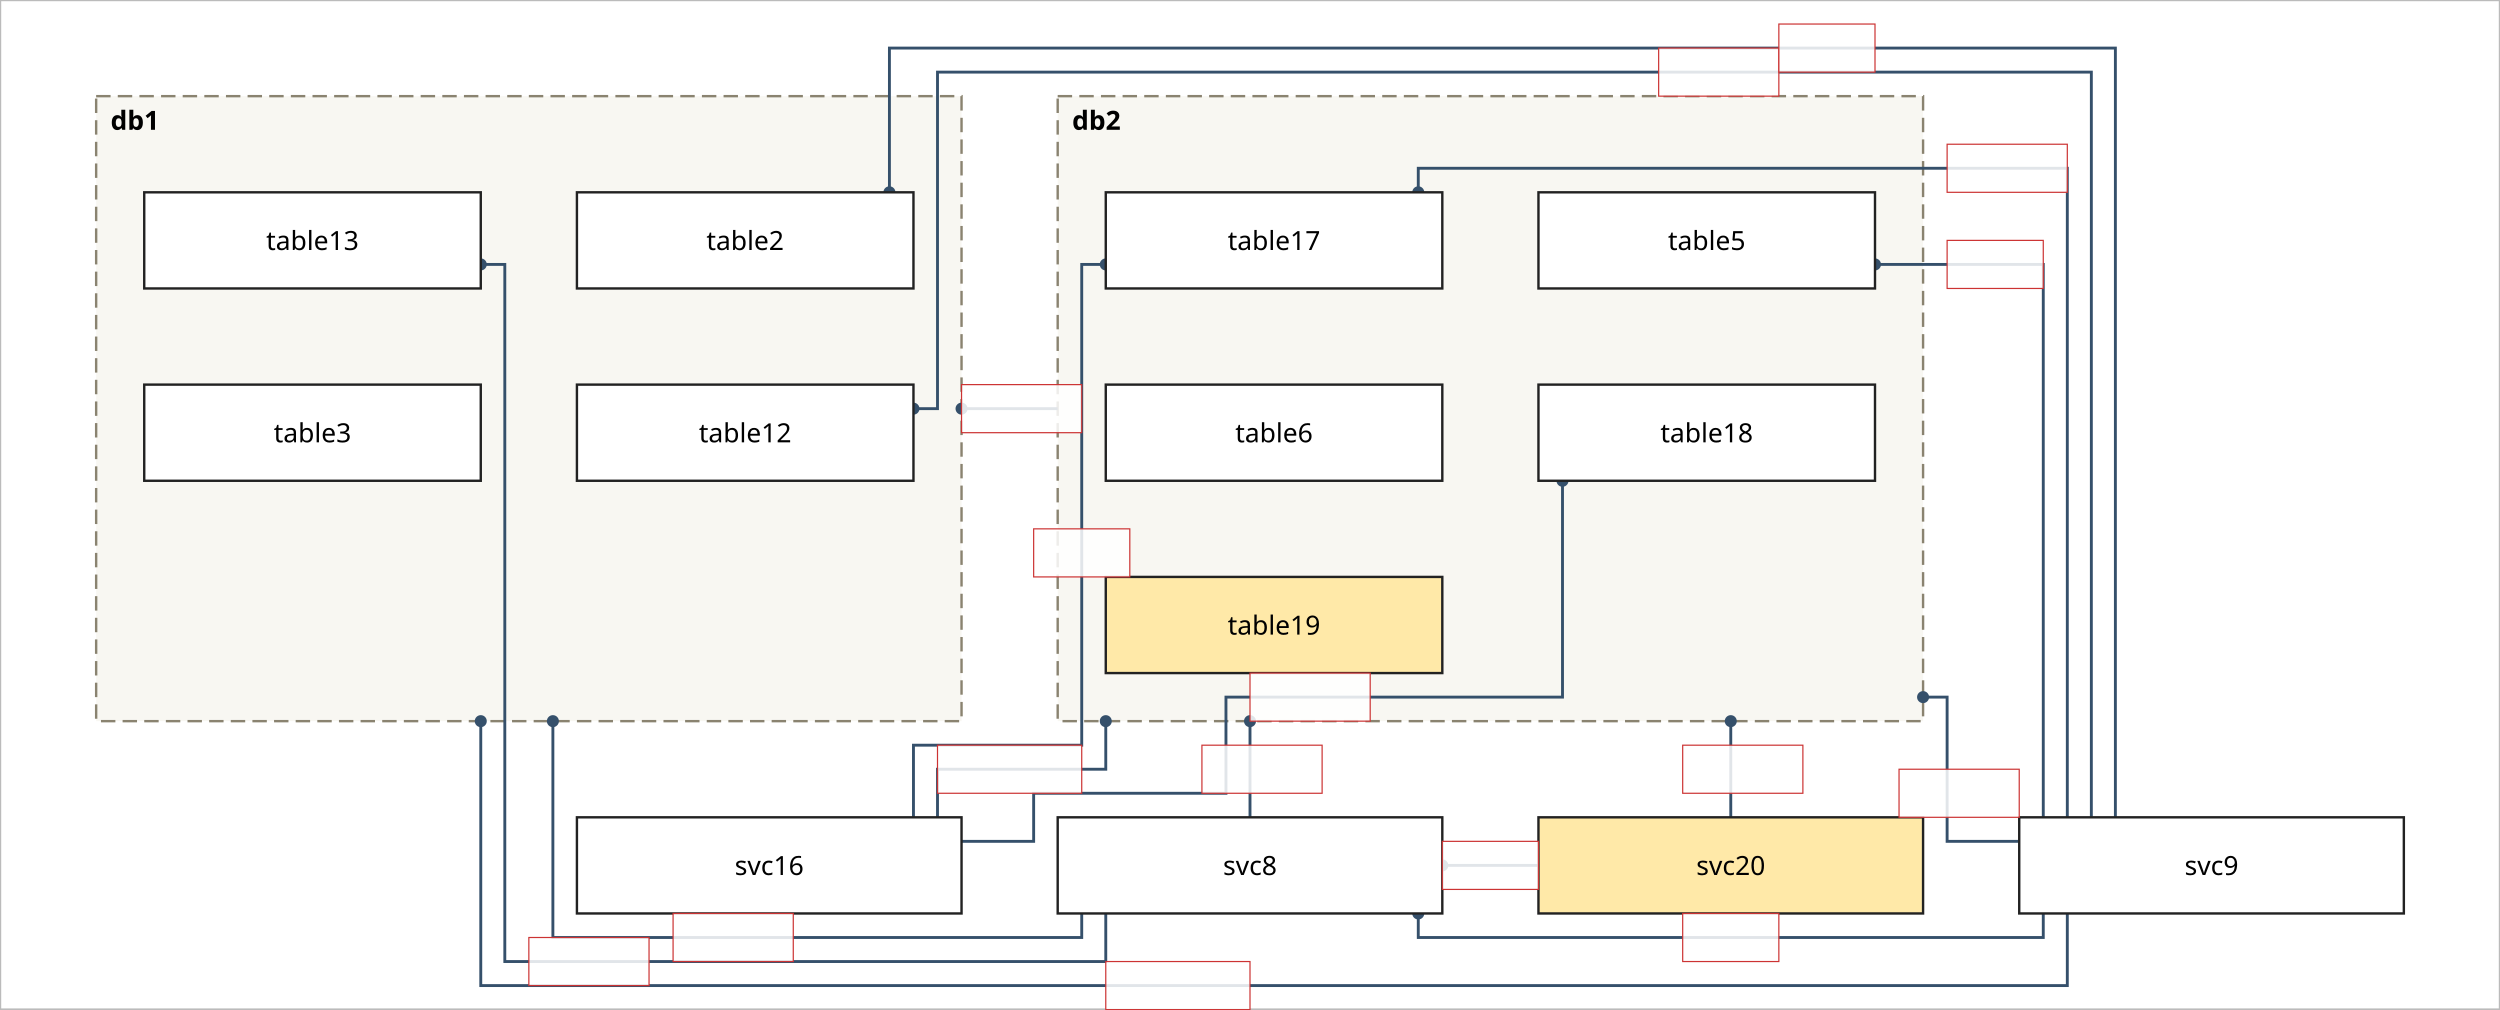
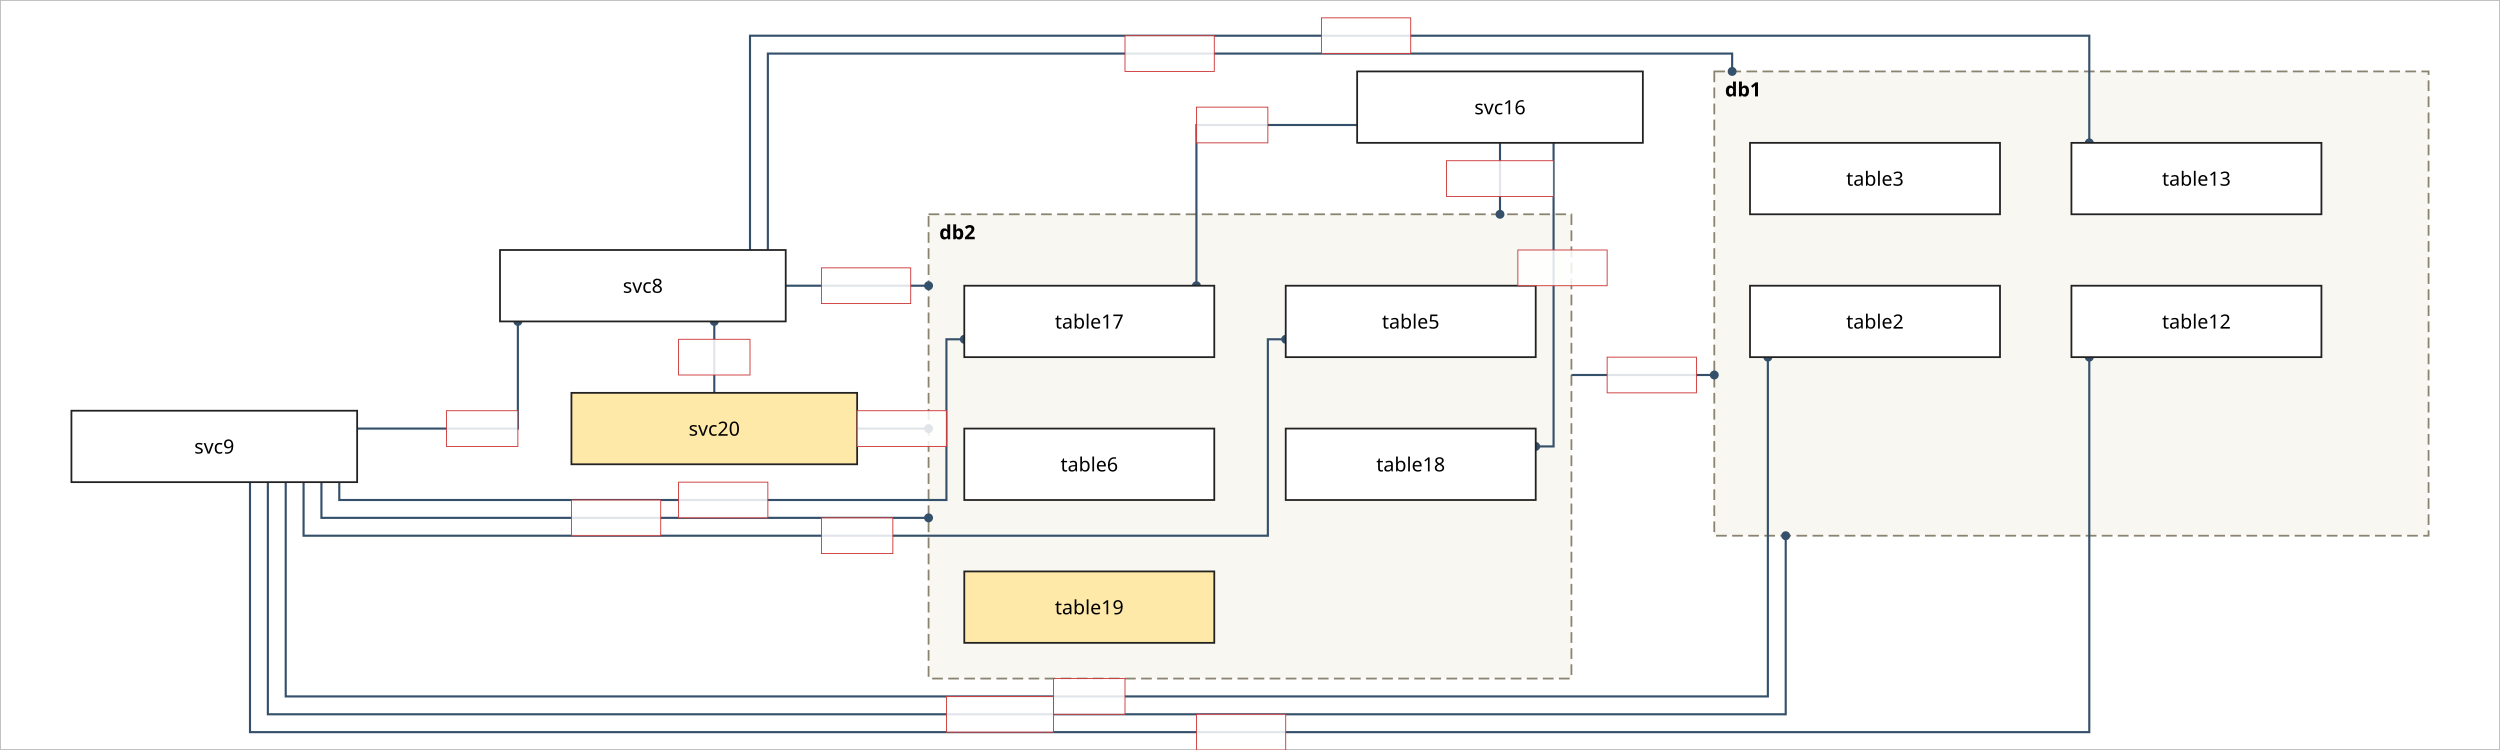
- <svg xmlns="http://www.w3.org/2000/svg" width="1040" height="420" viewBox="0 0 1040 420" font-family="sans-serif" font-size="11">
+ <svg xmlns="http://www.w3.org/2000/svg" width="1400" height="420" viewBox="0 0 1400 420" font-family="sans-serif" font-size="11">
  <rect width="100%" height="100%" fill="#fff" stroke="#bbb" />
-   <rect x="40" y="40" width="360" height="260" fill="#f3f1ea" fill-opacity="0.6" stroke="#8a8370" stroke-dasharray="6 3" />
-   <text x="46" y="54" font-weight="bold">db1</text>
-   <rect x="440" y="40" width="360" height="260" fill="#f3f1ea" fill-opacity="0.6" stroke="#8a8370" stroke-dasharray="6 3" />
-   <text x="446" y="54" font-weight="bold">db2</text>
-   <polyline points="440,170 400,170" fill="none" stroke="#35506b" stroke-width="1.2" />
-   <circle cx="400" cy="170" r="2.5" fill="#35506b" />
-   <polyline points="390,340 390,320 460,320 460,300" fill="none" stroke="#35506b" stroke-width="1.2" />
-   <circle cx="460" cy="300" r="2.5" fill="#35506b" />
-   <polyline points="380,340 380,310 450,310 450,110 460,110" fill="none" stroke="#35506b" stroke-width="1.2" />
-   <circle cx="460" cy="110" r="2.5" fill="#35506b" />
-   <polyline points="400,350 430,350 430,330 510,330 510,290 650,290 650,200" fill="none" stroke="#35506b" stroke-width="1.2" />
-   <circle cx="650" cy="200" r="2.5" fill="#35506b" />
-   <polyline points="720,340 720,300" fill="none" stroke="#35506b" stroke-width="1.2" />
-   <circle cx="720" cy="300" r="2.5" fill="#35506b" />
-   <polyline points="640,360 600,360" fill="none" stroke="#35506b" stroke-width="1.2" />
-   <circle cx="600" cy="360" r="2.5" fill="#35506b" />
-   <polyline points="450,380 450,390 230,390 230,300" fill="none" stroke="#35506b" stroke-width="1.2" />
-   <circle cx="230" cy="300" r="2.5" fill="#35506b" />
-   <polyline points="460,380 460,400 210,400 210,110 200,110" fill="none" stroke="#35506b" stroke-width="1.2" />
-   <circle cx="200" cy="110" r="2.5" fill="#35506b" />
-   <polyline points="520,340 520,300" fill="none" stroke="#35506b" stroke-width="1.2" />
-   <circle cx="520" cy="300" r="2.5" fill="#35506b" />
-   <polyline points="860,380 860,410 200,410 200,300" fill="none" stroke="#35506b" stroke-width="1.2" />
-   <circle cx="200" cy="300" r="2.5" fill="#35506b" />
-   <polyline points="870,340 870,30 390,30 390,170 380,170" fill="none" stroke="#35506b" stroke-width="1.2" />
-   <circle cx="380" cy="170" r="2.5" fill="#35506b" />
-   <polyline points="880,340 880,20 370,20 370,80" fill="none" stroke="#35506b" stroke-width="1.2" />
-   <circle cx="370" cy="80" r="2.5" fill="#35506b" />
-   <polyline points="840,350 810,350 810,290 800,290" fill="none" stroke="#35506b" stroke-width="1.2" />
-   <circle cx="800" cy="290" r="2.5" fill="#35506b" />
-   <polyline points="860,340 860,70 590,70 590,80" fill="none" stroke="#35506b" stroke-width="1.2" />
-   <circle cx="590" cy="80" r="2.5" fill="#35506b" />
-   <polyline points="850,340 850,110 780,110" fill="none" stroke="#35506b" stroke-width="1.2" />
-   <circle cx="780" cy="110" r="2.5" fill="#35506b" />
-   <polyline points="850,380 850,390 590,390 590,380" fill="none" stroke="#35506b" stroke-width="1.2" />
-   <circle cx="590" cy="380" r="2.5" fill="#35506b" />
-   <rect x="240" y="160" width="140" height="40" fill="#fff" stroke="#222" />
-   <text x="310" y="184" text-anchor="middle">table12</text>
-   <rect x="60" y="80" width="140" height="40" fill="#fff" stroke="#222" />
-   <text x="130" y="104" text-anchor="middle">table13</text>
-   <rect x="240" y="80" width="140" height="40" fill="#fff" stroke="#222" />
-   <text x="310" y="104" text-anchor="middle">table2</text>
-   <rect x="60" y="160" width="140" height="40" fill="#fff" stroke="#222" />
-   <text x="130" y="184" text-anchor="middle">table3</text>
-   <rect x="460" y="80" width="140" height="40" fill="#fff" stroke="#222" />
-   <text x="530" y="104" text-anchor="middle">table17</text>
-   <rect x="640" y="160" width="140" height="40" fill="#fff" stroke="#222" />
-   <text x="710" y="184" text-anchor="middle">table18</text>
-   <rect x="460" y="240" width="140" height="40" fill="#ffe9a8" stroke="#222" />
-   <text x="530" y="264" text-anchor="middle">table19</text>
-   <rect x="640" y="80" width="140" height="40" fill="#fff" stroke="#222" />
-   <text x="710" y="104" text-anchor="middle">table5</text>
-   <rect x="460" y="160" width="140" height="40" fill="#fff" stroke="#222" />
-   <text x="530" y="184" text-anchor="middle">table6</text>
-   <rect x="240" y="340" width="160" height="40" fill="#fff" stroke="#222" />
-   <text x="320" y="364" text-anchor="middle">svc16</text>
-   <rect x="640" y="340" width="160" height="40" fill="#ffe9a8" stroke="#222" />
-   <text x="720" y="364" text-anchor="middle">svc20</text>
-   <rect x="440" y="340" width="160" height="40" fill="#fff" stroke="#222" />
-   <text x="520" y="364" text-anchor="middle">svc8</text>
-   <rect x="840" y="340" width="160" height="40" fill="#fff" stroke="#222" />
-   <text x="920" y="364" text-anchor="middle">svc9</text>
-   <rect x="400" y="160" width="50" height="20" fill="#fff" fill-opacity="0.85" stroke="#c33" stroke-width="0.5" />
-   <rect x="390" y="310" width="60" height="20" fill="#fff" fill-opacity="0.85" stroke="#c33" stroke-width="0.5" />
-   <rect x="430" y="220" width="40" height="20" fill="#fff" fill-opacity="0.85" stroke="#c33" stroke-width="0.5" />
-   <rect x="520" y="280" width="50" height="20" fill="#fff" fill-opacity="0.85" stroke="#c33" stroke-width="0.5" />
-   <rect x="700" y="310" width="50" height="20" fill="#fff" fill-opacity="0.85" stroke="#c33" stroke-width="0.5" />
-   <rect x="600" y="350" width="40" height="20" fill="#fff" fill-opacity="0.85" stroke="#c33" stroke-width="0.5" />
-   <rect x="280" y="380" width="50" height="20" fill="#fff" fill-opacity="0.85" stroke="#c33" stroke-width="0.5" />
-   <rect x="220" y="390" width="50" height="20" fill="#fff" fill-opacity="0.85" stroke="#c33" stroke-width="0.5" />
-   <rect x="500" y="310" width="50" height="20" fill="#fff" fill-opacity="0.85" stroke="#c33" stroke-width="0.5" />
-   <rect x="460" y="400" width="60" height="20" fill="#fff" fill-opacity="0.85" stroke="#c33" stroke-width="0.5" />
-   <rect x="690" y="20" width="50" height="20" fill="#fff" fill-opacity="0.85" stroke="#c33" stroke-width="0.5" />
-   <rect x="740" y="10" width="40" height="20" fill="#fff" fill-opacity="0.85" stroke="#c33" stroke-width="0.5" />
-   <rect x="790" y="320" width="50" height="20" fill="#fff" fill-opacity="0.85" stroke="#c33" stroke-width="0.5" />
-   <rect x="810" y="60" width="50" height="20" fill="#fff" fill-opacity="0.85" stroke="#c33" stroke-width="0.5" />
-   <rect x="810" y="100" width="40" height="20" fill="#fff" fill-opacity="0.85" stroke="#c33" stroke-width="0.5" />
-   <rect x="700" y="380" width="40" height="20" fill="#fff" fill-opacity="0.85" stroke="#c33" stroke-width="0.5" />
+   <rect x="960" y="40" width="400" height="260" fill="#f3f1ea" fill-opacity="0.6" stroke="#8a8370" stroke-dasharray="6 3" />
+   <text x="966" y="54" font-weight="bold">db1</text>
+   <rect x="520" y="120" width="360" height="260" fill="#f3f1ea" fill-opacity="0.6" stroke="#8a8370" stroke-dasharray="6 3" />
+   <text x="526" y="134" font-weight="bold">db2</text>
+   <polyline points="880,210 960,210" fill="none" stroke="#35506b" stroke-width="1.2" />
+   <circle cx="960" cy="210" r="2.5" fill="#35506b" />
+   <polyline points="840,80 840,120" fill="none" stroke="#35506b" stroke-width="1.2" />
+   <circle cx="840" cy="120" r="2.5" fill="#35506b" />
+   <polyline points="760,70 670,70 670,160" fill="none" stroke="#35506b" stroke-width="1.2" />
+   <circle cx="670" cy="160" r="2.5" fill="#35506b" />
+   <polyline points="870,80 870,250 860,250" fill="none" stroke="#35506b" stroke-width="1.2" />
+   <circle cx="860" cy="250" r="2.5" fill="#35506b" />
+   <polyline points="480,240 520,240" fill="none" stroke="#35506b" stroke-width="1.2" />
+   <circle cx="520" cy="240" r="2.5" fill="#35506b" />
+   <polyline points="400,220 400,180" fill="none" stroke="#35506b" stroke-width="1.2" />
+   <circle cx="400" cy="180" r="2.5" fill="#35506b" />
+   <polyline points="430,140 430,30 970,30 970,40" fill="none" stroke="#35506b" stroke-width="1.2" />
+   <circle cx="970" cy="40" r="2.5" fill="#35506b" />
+   <polyline points="420,140 420,20 1170,20 1170,80" fill="none" stroke="#35506b" stroke-width="1.2" />
+   <circle cx="1170" cy="80" r="2.5" fill="#35506b" />
+   <polyline points="440,160 520,160" fill="none" stroke="#35506b" stroke-width="1.2" />
+   <circle cx="520" cy="160" r="2.5" fill="#35506b" />
+   <polyline points="150,270 150,400 1000,400 1000,300" fill="none" stroke="#35506b" stroke-width="1.2" />
+   <circle cx="1000" cy="300" r="2.5" fill="#35506b" />
+   <polyline points="140,270 140,410 1170,410 1170,200" fill="none" stroke="#35506b" stroke-width="1.2" />
+   <circle cx="1170" cy="200" r="2.5" fill="#35506b" />
+   <polyline points="160,270 160,390 990,390 990,200" fill="none" stroke="#35506b" stroke-width="1.2" />
+   <circle cx="990" cy="200" r="2.5" fill="#35506b" />
+   <polyline points="180,270 180,290 520,290" fill="none" stroke="#35506b" stroke-width="1.2" />
+   <circle cx="520" cy="290" r="2.5" fill="#35506b" />
+   <polyline points="190,270 190,280 530,280 530,190 540,190" fill="none" stroke="#35506b" stroke-width="1.2" />
+   <circle cx="540" cy="190" r="2.5" fill="#35506b" />
+   <polyline points="170,270 170,300 710,300 710,190 720,190" fill="none" stroke="#35506b" stroke-width="1.2" />
+   <circle cx="720" cy="190" r="2.5" fill="#35506b" />
+   <polyline points="200,240 290,240 290,180" fill="none" stroke="#35506b" stroke-width="1.2" />
+   <circle cx="290" cy="180" r="2.5" fill="#35506b" />
+   <rect x="1160" y="160" width="140" height="40" fill="#fff" stroke="#222" />
+   <text x="1230" y="184" text-anchor="middle">table12</text>
+   <rect x="1160" y="80" width="140" height="40" fill="#fff" stroke="#222" />
+   <text x="1230" y="104" text-anchor="middle">table13</text>
+   <rect x="980" y="160" width="140" height="40" fill="#fff" stroke="#222" />
+   <text x="1050" y="184" text-anchor="middle">table2</text>
+   <rect x="980" y="80" width="140" height="40" fill="#fff" stroke="#222" />
+   <text x="1050" y="104" text-anchor="middle">table3</text>
+   <rect x="540" y="160" width="140" height="40" fill="#fff" stroke="#222" />
+   <text x="610" y="184" text-anchor="middle">table17</text>
+   <rect x="720" y="240" width="140" height="40" fill="#fff" stroke="#222" />
+   <text x="790" y="264" text-anchor="middle">table18</text>
+   <rect x="540" y="320" width="140" height="40" fill="#ffe9a8" stroke="#222" />
+   <text x="610" y="344" text-anchor="middle">table19</text>
+   <rect x="720" y="160" width="140" height="40" fill="#fff" stroke="#222" />
+   <text x="790" y="184" text-anchor="middle">table5</text>
+   <rect x="540" y="240" width="140" height="40" fill="#fff" stroke="#222" />
+   <text x="610" y="264" text-anchor="middle">table6</text>
+   <rect x="760" y="40" width="160" height="40" fill="#fff" stroke="#222" />
+   <text x="840" y="64" text-anchor="middle">svc16</text>
+   <rect x="320" y="220" width="160" height="40" fill="#ffe9a8" stroke="#222" />
+   <text x="400" y="244" text-anchor="middle">svc20</text>
+   <rect x="280" y="140" width="160" height="40" fill="#fff" stroke="#222" />
+   <text x="360" y="164" text-anchor="middle">svc8</text>
+   <rect x="40" y="230" width="160" height="40" fill="#fff" stroke="#222" />
+   <text x="120" y="254" text-anchor="middle">svc9</text>
+   <rect x="900" y="200" width="50" height="20" fill="#fff" fill-opacity="0.85" stroke="#c33" stroke-width="0.5" />
+   <rect x="810" y="90" width="60" height="20" fill="#fff" fill-opacity="0.85" stroke="#c33" stroke-width="0.5" />
+   <rect x="670" y="60" width="40" height="20" fill="#fff" fill-opacity="0.85" stroke="#c33" stroke-width="0.5" />
+   <rect x="850" y="140" width="50" height="20" fill="#fff" fill-opacity="0.85" stroke="#c33" stroke-width="0.5" />
+   <rect x="480" y="230" width="50" height="20" fill="#fff" fill-opacity="0.85" stroke="#c33" stroke-width="0.5" />
+   <rect x="380" y="190" width="40" height="20" fill="#fff" fill-opacity="0.85" stroke="#c33" stroke-width="0.5" />
+   <rect x="630" y="20" width="50" height="20" fill="#fff" fill-opacity="0.85" stroke="#c33" stroke-width="0.5" />
+   <rect x="740" y="10" width="50" height="20" fill="#fff" fill-opacity="0.85" stroke="#c33" stroke-width="0.5" />
+   <rect x="460" y="150" width="50" height="20" fill="#fff" fill-opacity="0.85" stroke="#c33" stroke-width="0.5" />
+   <rect x="530" y="390" width="60" height="20" fill="#fff" fill-opacity="0.85" stroke="#c33" stroke-width="0.5" />
+   <rect x="670" y="400" width="50" height="20" fill="#fff" fill-opacity="0.85" stroke="#c33" stroke-width="0.5" />
+   <rect x="590" y="380" width="40" height="20" fill="#fff" fill-opacity="0.85" stroke="#c33" stroke-width="0.5" />
+   <rect x="320" y="280" width="50" height="20" fill="#fff" fill-opacity="0.85" stroke="#c33" stroke-width="0.5" />
+   <rect x="380" y="270" width="50" height="20" fill="#fff" fill-opacity="0.85" stroke="#c33" stroke-width="0.5" />
+   <rect x="460" y="290" width="40" height="20" fill="#fff" fill-opacity="0.85" stroke="#c33" stroke-width="0.5" />
+   <rect x="250" y="230" width="40" height="20" fill="#fff" fill-opacity="0.85" stroke="#c33" stroke-width="0.5" />
</svg>
